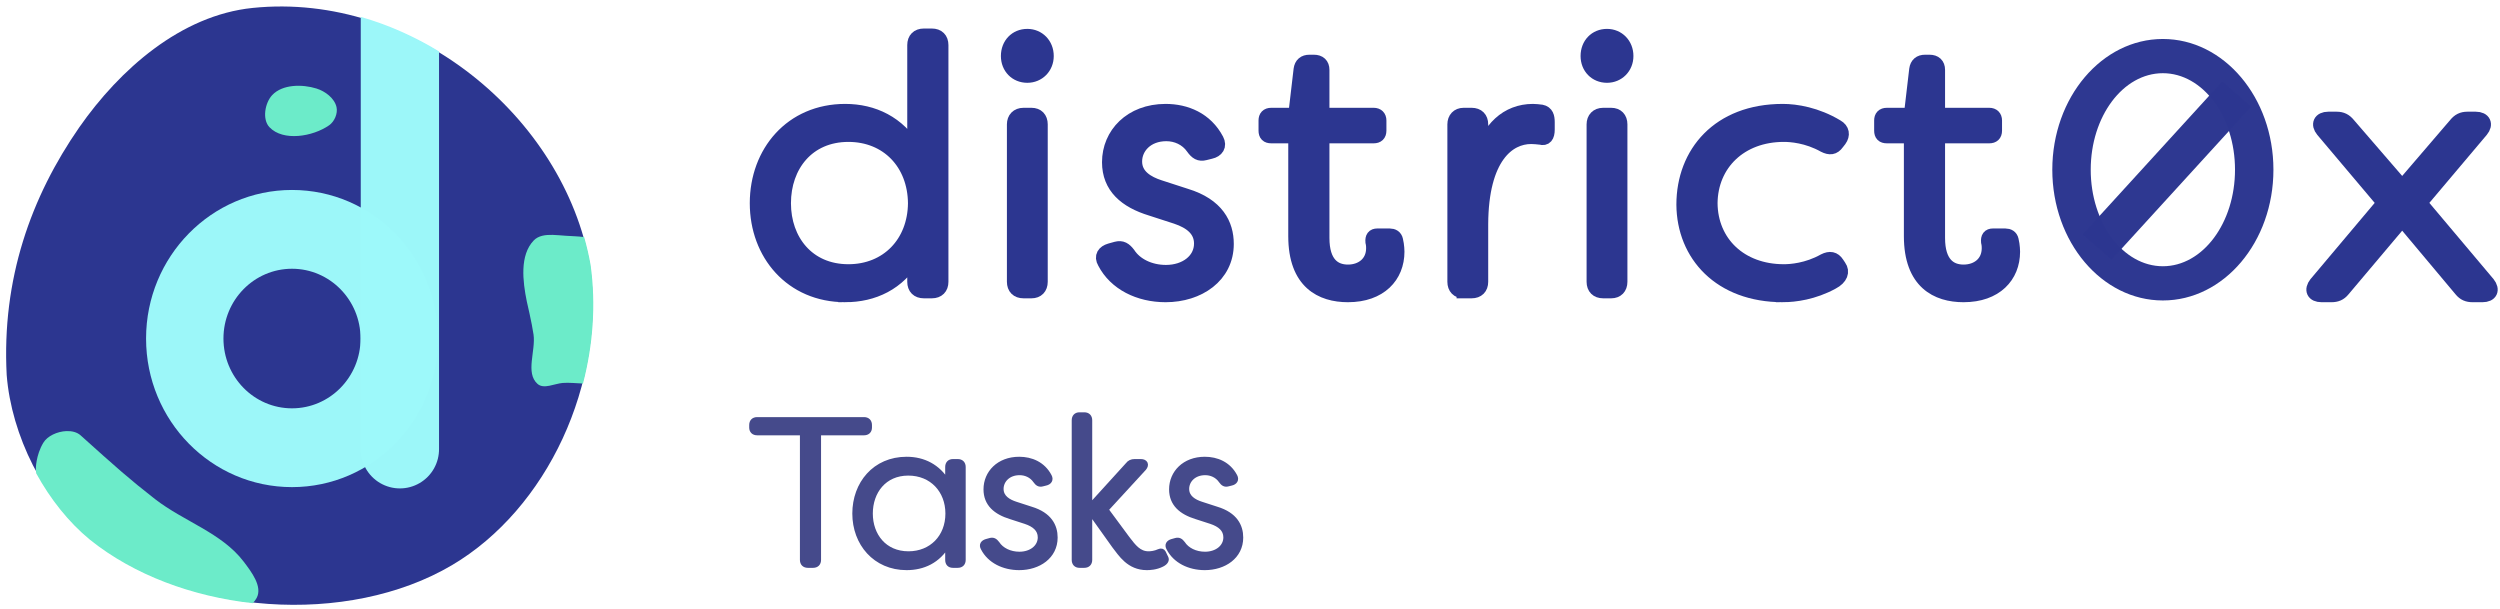
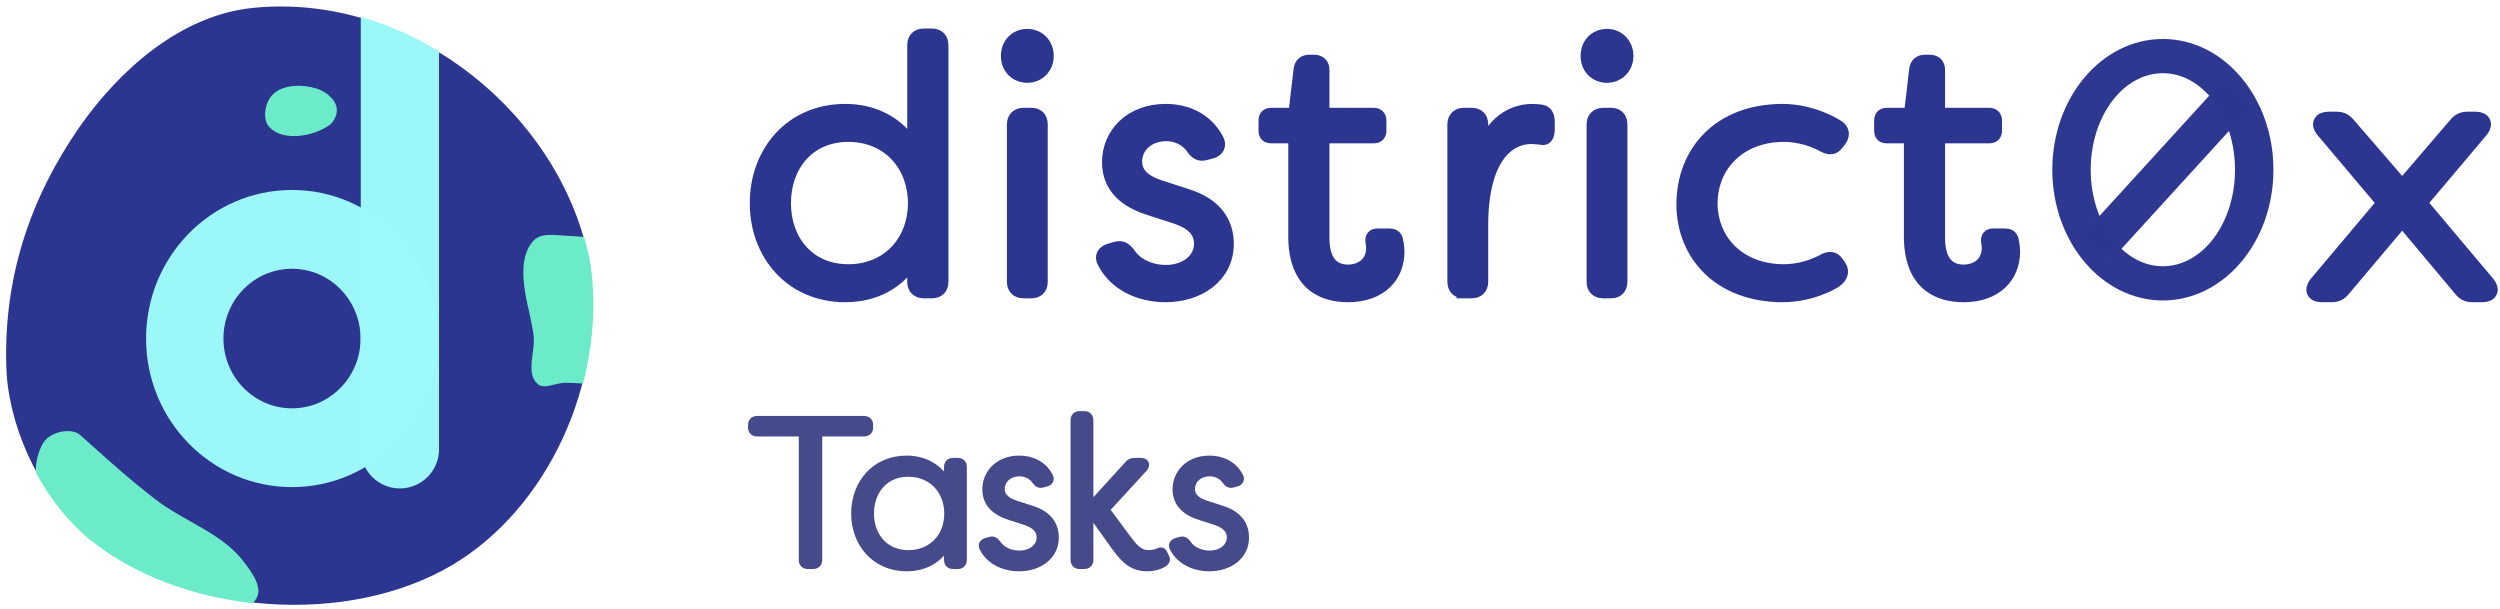
<svg xmlns="http://www.w3.org/2000/svg" width="304mm" height="74mm" viewBox="0 0 1077.165 262.205" id="svg2" version="1.1">
  <defs id="defs4" />
  <g id="layer4" style="display:inline" transform="translate(0,-177.1654)">
    <g id="g4218" transform="matrix(1.124075,0,0,1.124075,-32.44397,73.69963)">
      <g id="g4253">
        <g id="g4294">
+           <g id="flowRoot4202" style="font-style:normal;font-variant:normal;font-weight:normal;font-stretch:normal;font-size:20px;line-height:125%;font-family:'Filson Soft';-inkscape-font-specification:'Filson Soft';letter-spacing:0px;word-spacing:0px;display:inline;fill:#454a8b;fill-opacity:1;stroke:none;stroke-width:1px;stroke-linecap:butt;stroke-linejoin:miter;stroke-opacity:1" transform="translate(6.995332,-4.285821)">
+             <path id="path4284" style="font-size:80px;letter-spacing:-2.4px;fill:#454a8b;fill-opacity:1;stroke:#454a8b;stroke-width:2.669;stroke-miterlimit:4;stroke-dasharray:none;stroke-opacity:1" d="m 353.052,257.099 -40.96,0 c -1.36,0 -2.16,0.8 -2.16,2.16 l 0,0.96 c 0,1.28 0.8,2.08 2.16,2.08 l 17.28,0 0,48.64 c 0,1.36 0.8,2.16 2.16,2.16 l 2,0 c 1.36,0 2.16,-0.8 2.16,-2.16 l 0,-48.64 17.36,0 c 1.36,0 2.16,-0.8 2.16,-2.08 l 0,-0.96 c 0,-1.36 -0.8,-2.16 -2.16,-2.16 z" />
+             <path id="path4286" style="font-size:80px;letter-spacing:-2.4px;fill:#454a8b;fill-opacity:1;stroke:#454a8b;stroke-width:2.669;stroke-miterlimit:4;stroke-dasharray:none;stroke-opacity:1" d="m 369.376,313.979 c 6.4,0 12.08,-2.64 15.68,-8.72 l 0,5.68 c 0,1.36 0.72,2.16 2.08,2.16 l 1.84,0 c 1.36,0 2.16,-0.8 2.16,-2.16 l 0,-35.6 c 0,-1.36 -0.8,-2.16 -2.16,-2.16 l -1.84,0 c -1.36,0 -2.08,0.88 -2.08,2.16 l 0,5.76 c -3.6,-6 -9.2,-8.8 -15.68,-8.8 -12.24,0 -19.92,9.44 -19.92,20.88 0,11.44 7.84,20.8 19.92,20.8 z m 0.72,-5.44 c -9.2,0 -14.56,-6.96 -14.56,-15.36 0,-8.4 5.28,-15.44 14.48,-15.44 9.04,0 15.12,6.64 15.12,15.44 0,8.96 -6.24,15.36 -15.04,15.36 z" />
+             <path id="path4288" style="font-size:80px;letter-spacing:-2.4px;fill:#454a8b;fill-opacity:1;stroke:#454a8b;stroke-width:2.669;stroke-miterlimit:4;stroke-dasharray:none;stroke-opacity:1" d="m 412.539,313.979 c 7.44,0 13.84,-4.32 13.84,-11.6 0,-4.4 -2.16,-8.8 -9.28,-10.96 l -5.92,-1.92 c -2.72,-0.88 -5.52,-2.48 -5.52,-5.76 0,-3.2 2.64,-6.16 7.04,-6.16 2.24,0 4.56,0.96 6,3.04 0.8,1.12 1.52,1.6 2.72,1.28 l 1.28,-0.32 c 1.44,-0.32 2.16,-1.36 1.44,-2.72 -2.48,-4.72 -7.04,-6.56 -11.6,-6.56 -7.84,0 -12.8,5.28 -12.8,11.6 0,5.6 3.76,8.8 9.52,10.56 l 5.68,1.84 c 3.36,1.12 5.6,2.96 5.6,6 0,3.76 -3.44,6.4 -7.92,6.4 -3.68,0 -6.88,-1.6 -8.48,-4.08 -0.8,-1.04 -1.52,-1.52 -2.72,-1.2 l -1.44,0.4 c -1.36,0.4 -2.08,1.36 -1.28,2.72 2.48,4.8 7.84,7.44 13.84,7.44 z" />
+             <path id="path4290" style="font-size:80px;letter-spacing:-2.4px;fill:#454a8b;fill-opacity:1;stroke:#454a8b;stroke-width:2.669;stroke-miterlimit:4;stroke-dasharray:none;stroke-opacity:1" d="m 461.474,313.979 c 0.96,0 3.52,-0.08 5.84,-1.28 1.6,-0.8 1.92,-1.84 1.52,-2.56 l -0.96,-2 c -0.4,-0.72 -0.96,-0.8 -1.76,-0.48 -1.52,0.72 -3.12,0.88 -4,0.88 -3.68,0 -5.68,-2.72 -8.08,-5.84 l -8.16,-11.04 14.56,-15.84 c 1.12,-1.36 0.56,-2.64 -1.28,-2.64 l -2.4,0 c -1.12,0 -2,0.4 -2.64,1.28 l -14.48,15.92 0,-32.96 c 0,-1.36 -0.8,-2.16 -2.16,-2.16 l -1.84,0 c -1.28,0 -2.08,0.8 -2.08,2.16 l 0,53.52 c 0,1.36 0.8,2.16 2.08,2.16 l 1.84,0 c 1.36,0 2.16,-0.8 2.16,-2.16 l 0,-18.4 9.36,13.12 c 2.4,3.04 5.52,8.32 12.48,8.32 z" />
+             <path id="path4292" style="font-size:80px;letter-spacing:-2.4px;fill:#454a8b;fill-opacity:1;stroke:#454a8b;stroke-width:2.669;stroke-miterlimit:4;stroke-dasharray:none;stroke-opacity:1" d="m 485.455,313.979 c 7.44,0 13.84,-4.32 13.84,-11.6 0,-4.4 -2.16,-8.8 -9.28,-10.96 l -5.92,-1.92 c -2.72,-0.88 -5.52,-2.48 -5.52,-5.76 0,-3.2 2.64,-6.16 7.04,-6.16 2.24,0 4.56,0.96 6,3.04 0.8,1.12 1.52,1.6 2.72,1.28 l 1.28,-0.32 c 1.44,-0.32 2.16,-1.36 1.44,-2.72 -2.48,-4.72 -7.04,-6.56 -11.6,-6.56 -7.84,0 -12.8,5.28 -12.8,11.6 0,5.6 3.76,8.8 9.52,10.56 l 5.68,1.84 c 3.36,1.12 5.6,2.96 5.6,6 0,3.76 -3.44,6.4 -7.92,6.4 -3.68,0 -6.88,-1.6 -8.48,-4.08 -0.8,-1.04 -1.52,-1.52 -2.72,-1.2 l -1.44,0.4 c -1.36,0.4 -2.08,1.36 -1.28,2.72 2.48,4.8 7.84,7.44 13.84,7.44 z" />
+           </g>
          <g id="g4179" style="display:inline">
            <g transform="matrix(0.9865096,0,0,0.9865096,32.62472,-18.30502)" style="font-style:normal;font-variant:normal;font-weight:normal;font-stretch:normal;font-size:137.5px;line-height:125%;font-family:'Filson Soft';-inkscape-font-specification:'Filson Soft';letter-spacing:20.709px;word-spacing:0px;display:inline;fill:#2c3690;fill-opacity:1;stroke:none;stroke-width:1px;stroke-linecap:butt;stroke-linejoin:miter;stroke-opacity:1" id="flowRoot4153">
              <path d="m 324.593,226.577 c 10.863,0 20.762,-4.537 26.812,-14.988 l 0,9.762 c 0,2.337 1.375,3.712 3.712,3.712 l 3.163,0 c 2.337,0 3.712,-1.375 3.712,-3.712 l 0,-91.987 c 0,-2.337 -1.375,-3.712 -3.712,-3.712 l -3.163,0 c -2.337,0 -3.712,1.375 -3.712,3.712 l 0,40.562 c -6.05,-10.312 -15.95,-14.988 -26.812,-14.988 -20.9,0 -34.375,16.087 -34.375,35.887 0,19.663 13.475,35.75 34.375,35.75 z m 1.238,-9.35 c -15.812,0 -25.025,-11.963 -25.025,-26.4 0,-14.575 9.213,-26.537 25.025,-26.537 15.125,0 25.712,11 25.85,26.537 -0.138,15.4 -10.725,26.4 -25.85,26.4 z" style="font-size:137.5px;letter-spacing:7.096px;fill:#2c3690;fill-opacity:1;stroke:#2c3690;stroke-width:5.411;stroke-miterlimit:4;stroke-dasharray:none;stroke-opacity:1" id="path4170" />
              <path d="m 395.351,141.327 c 4.262,0 7.562,-3.3 7.562,-7.7 0,-4.537 -3.3,-7.838 -7.562,-7.838 -4.4,0 -7.562,3.3 -7.562,7.838 0,4.4 3.163,7.7 7.562,7.7 z m -1.512,83.737 3.163,0 c 2.2,0 3.575,-1.375 3.575,-3.712 l 0,-61.187 c 0,-2.337 -1.375,-3.712 -3.575,-3.712 l -3.163,0 c -2.337,0 -3.712,1.512 -3.712,3.712 l 0,61.187 c 0,2.337 1.375,3.712 3.712,3.712 z" style="font-size:137.5px;letter-spacing:7.096px;fill:#2c3690;fill-opacity:1;stroke:#2c3690;stroke-width:5.411;stroke-miterlimit:4;stroke-dasharray:none;stroke-opacity:1" id="path4172" />
              <path d="m 449.079,226.577 c 12.787,0 23.788,-7.425 23.788,-19.938 0,-7.562 -3.712,-15.125 -15.95,-18.837 l -10.175,-3.3 c -4.675,-1.512 -9.488,-4.263 -9.488,-9.9 0,-5.5 4.537,-10.587 12.1,-10.587 3.85,0 7.838,1.65 10.312,5.225 1.375,1.925 2.612,2.75 4.675,2.2 l 2.2,-0.55 c 2.475,-0.55 3.712,-2.337 2.475,-4.675 -4.263,-8.113 -12.1,-11.275 -19.938,-11.275 -13.475,0 -22,9.075 -22,19.937 0,9.625 6.463,15.125 16.363,18.15 l 9.762,3.163 c 5.775,1.925 9.625,5.088 9.625,10.312 0,6.463 -5.912,11 -13.613,11 -6.325,0 -11.825,-2.75 -14.575,-7.013 -1.375,-1.788 -2.612,-2.612 -4.675,-2.062 l -2.475,0.688 c -2.337,0.688 -3.575,2.337 -2.2,4.675 4.263,8.25 13.475,12.787 23.788,12.787 z" style="font-size:137.5px;letter-spacing:7.096px;fill:#2c3690;fill-opacity:1;stroke:#2c3690;stroke-width:5.411;stroke-miterlimit:4;stroke-dasharray:none;stroke-opacity:1" id="path4174" />
              <path d="m 519.931,226.577 c 12.512,0 19.25,-7.425 19.25,-16.913 0,0 0,-2.337 -0.55,-4.537 -0.275,-1.238 -1.238,-1.788 -2.475,-1.788 l -4.812,0 c -1.512,0 -2.062,0.825 -1.925,2.475 0.275,1.1 0.275,2.062 0.275,2.475 0,5.775 -4.4,9.075 -9.762,9.075 -5.225,0 -9.9,-3.025 -9.9,-13.062 l 0,-39.462 19.938,0 c 1.375,0 2.2,-0.688 2.2,-2.2 l 0,-3.987 c 0,-1.375 -0.825,-2.2 -2.2,-2.2 l -19.938,0 0,-17.462 c 0,-2.062 -1.238,-3.163 -3.3,-3.163 l -1.788,0 c -1.925,0 -3.163,0.963 -3.438,3.025 l -2.062,17.6 -9.35,0 c -1.512,0 -2.2,0.825 -2.2,2.2 l 0,3.987 c 0,1.512 0.688,2.2 2.2,2.2 l 9.35,0 0,38.775 c 0,18.012 10.175,22.962 20.488,22.962 z" style="font-size:137.5px;letter-spacing:7.096px;fill:#2c3690;fill-opacity:1;stroke:#2c3690;stroke-width:5.411;stroke-miterlimit:4;stroke-dasharray:none;stroke-opacity:1" id="path4176" />
              <path d="m 564.845,225.064 3.163,0 c 2.337,0 3.712,-1.375 3.712,-3.712 l 0,-22.413 c 0.138,-26.125 10.588,-33.825 19.387,-33.825 1.1,0 2.475,0.138 3.712,0.275 1.788,0.55 2.75,-0.55 2.75,-3.163 l 0,-2.888 c 0,-2.062 -0.412,-3.712 -2.475,-4.125 -0.963,-0.138 -2.475,-0.275 -3.3,-0.275 -10.037,0 -17.462,7.013 -20.075,18.15 l 0,-12.925 c 0,-2.337 -1.375,-3.712 -3.712,-3.712 l -3.163,0 c -2.2,0 -3.575,1.512 -3.575,3.712 l 0,61.187 c 0,2.337 1.375,3.712 3.575,3.712 z" style="font-size:137.5px;letter-spacing:7.096px;fill:#2c3690;fill-opacity:1;stroke:#2c3690;stroke-width:5.411;stroke-miterlimit:4;stroke-dasharray:none;stroke-opacity:1" id="path4178" />
              <path d="m 620.585,141.327 c 4.263,0 7.562,-3.3 7.562,-7.7 0,-4.537 -3.3,-7.838 -7.562,-7.838 -4.4,0 -7.562,3.3 -7.562,7.838 0,4.4 3.163,7.7 7.562,7.7 z m -1.512,83.737 3.163,0 c 2.2,0 3.575,-1.375 3.575,-3.712 l 0,-61.187 c 0,-2.337 -1.375,-3.712 -3.575,-3.712 l -3.163,0 c -2.337,0 -3.712,1.512 -3.712,3.712 l 0,61.187 c 0,2.337 1.375,3.712 3.712,3.712 z" style="font-size:137.5px;letter-spacing:7.096px;fill:#2c3690;fill-opacity:1;stroke:#2c3690;stroke-width:5.411;stroke-miterlimit:4;stroke-dasharray:none;stroke-opacity:1" id="path4180" />
              <path d="m 688.887,226.577 c 4.675,0 11.962,-0.963 19.25,-4.95 3.438,-1.788 4.125,-4.263 2.75,-6.188 l -0.825,-1.238 c -1.238,-1.925 -2.888,-2.2 -5.088,-1.1 -6.6,3.712 -13.062,4.125 -15.675,4.125 -16.913,0 -28.325,-11.137 -28.462,-26.4 0.138,-15.262 11.55,-26.537 28.462,-26.537 2.612,0 9.075,0.412 15.675,4.125 2.2,1.1 3.712,0.963 5.088,-0.963 l 0.963,-1.238 c 1.375,-1.925 1.1,-3.987 -1.1,-5.225 -7.975,-4.812 -15.95,-6.05 -21.037,-6.05 -24.887,0 -38.638,16.363 -38.638,36.437 0.138,19.525 14.3,35.2 38.638,35.2 z" style="font-size:137.5px;letter-spacing:7.096px;fill:#2c3690;fill-opacity:1;stroke:#2c3690;stroke-width:5.411;stroke-miterlimit:4;stroke-dasharray:none;stroke-opacity:1" id="path4182" />
              <path d="m 759.13,226.577 c 12.512,0 19.25,-7.425 19.25,-16.913 0,0 0,-2.337 -0.55,-4.537 -0.275,-1.238 -1.238,-1.788 -2.475,-1.788 l -4.812,0 c -1.512,0 -2.062,0.825 -1.925,2.475 0.275,1.1 0.275,2.062 0.275,2.475 0,5.775 -4.4,9.075 -9.762,9.075 -5.225,0 -9.9,-3.025 -9.9,-13.062 l 0,-39.462 19.937,0 c 1.375,0 2.2,-0.688 2.2,-2.2 l 0,-3.987 c 0,-1.375 -0.825,-2.2 -2.2,-2.2 l -19.937,0 0,-17.462 c 0,-2.062 -1.238,-3.163 -3.3,-3.163 l -1.788,0 c -1.925,0 -3.163,0.963 -3.438,3.025 l -2.062,17.6 -9.35,0 c -1.512,0 -2.2,0.825 -2.2,2.2 l 0,3.987 c 0,1.512 0.688,2.2 2.2,2.2 l 9.35,0 0,38.775 c 0,18.012 10.175,22.962 20.488,22.962 z" style="font-size:137.5px;letter-spacing:7.096px;fill:#2c3690;fill-opacity:1;stroke:#2c3690;stroke-width:5.411;stroke-miterlimit:4;stroke-dasharray:none;stroke-opacity:1" id="path4184" />
            </g>
            <g transform="matrix(0.9865096,0,0,0.9865096,632.6247,-16.81292)" style="font-style:normal;font-variant:normal;font-weight:normal;font-stretch:normal;font-size:137.5px;line-height:125%;font-family:'Filson Soft';-inkscape-font-specification:'Filson Soft';letter-spacing:20.709px;word-spacing:0px;display:inline;fill:#2c3690;fill-opacity:1;stroke:#2c3690;stroke-width:5.411;stroke-linecap:butt;stroke-linejoin:miter;stroke-miterlimit:4;stroke-dasharray:none;stroke-opacity:1" id="flowRoot4161">
              <path d="m 290.007,225.064 3.85,0 c 1.925,0 3.3,-0.55 4.537,-2.062 l 22.962,-27.225 22.825,27.225 c 1.237,1.512 2.612,2.062 4.537,2.062 l 3.85,0 c 3.163,0 4.125,-2.062 2.2,-4.537 l -26.4,-31.35 23.787,-28.187 c 1.925,-2.337 0.963,-4.537 -2.2,-4.537 l -3.3,0 c -1.925,0 -3.3,0.688 -4.537,2.2 l -20.762,24.2 -20.9,-24.2 c -1.238,-1.512 -2.612,-2.2 -4.537,-2.2 l -3.3,0 c -3.163,0 -4.125,2.2 -2.2,4.537 l 23.788,28.187 -26.4,31.35 c -1.925,2.475 -0.963,4.537 2.2,4.537 z" style="font-size:137.5px;letter-spacing:7.096px;fill:#2c3690;fill-opacity:1;stroke:#2c3690;stroke-width:5.411;stroke-miterlimit:4;stroke-dasharray:none;stroke-opacity:1" id="path4251" />
            </g>
            <g id="g4198" transform="translate(-1.270886,0.5533103)">
              <path transform="translate(0,-1.0681151e-4)" id="path4189" d="m 859.176,106.434 a 42.378,50.115 0 0 0 -42.379,50.113 42.378,50.115 0 0 0 42.379,50.115 42.378,50.115 0 0 0 42.379,-50.115 42.378,50.115 0 0 0 -42.379,-50.113 z m 0,13.117 a 27.652,36.996 0 0 1 27.652,36.996 27.652,36.996 0 0 1 -27.652,36.998 27.652,36.996 0 0 1 -27.652,-36.998 27.652,36.996 0 0 1 27.652,-36.996 z" style="opacity:0.99;fill:#2c3690;fill-opacity:1;stroke:none;stroke-width:1;stroke-linecap:round;stroke-linejoin:round;stroke-miterlimit:4;stroke-dasharray:none;stroke-opacity:1" />
              <rect transform="matrix(0.7540072,0.6568661,-0.6741329,0.7386101,0,0)" y="-486.96" x="734.321" height="79.494" width="14.723" id="rect4194" style="opacity:0.99;fill:#2c3690;fill-opacity:1;stroke:none;stroke-width:1;stroke-linecap:round;stroke-linejoin:round;stroke-miterlimit:4;stroke-dasharray:none;stroke-opacity:1" />
            </g>
          </g>
-           <g id="flowRoot4202" style="font-style:normal;font-variant:normal;font-weight:normal;font-stretch:normal;font-size:20px;line-height:125%;font-family:'Filson Soft';-inkscape-font-specification:'Filson Soft';letter-spacing:0px;word-spacing:0px;display:inline;fill:#454a8b;fill-opacity:1;stroke:none;stroke-width:1px;stroke-linecap:butt;stroke-linejoin:miter;stroke-opacity:1" transform="translate(6.995332,-4.285821)">
-             <path id="path4284" style="font-size:80px;letter-spacing:-2.4px;fill:#454a8b;fill-opacity:1;stroke:#454a8b;stroke-width:1.779;stroke-miterlimit:4;stroke-dasharray:none;stroke-opacity:1" d="m 353.052,257.099 -40.96,0 c -1.36,0 -2.16,0.8 -2.16,2.16 l 0,0.96 c 0,1.28 0.8,2.08 2.16,2.08 l 17.28,0 0,48.64 c 0,1.36 0.8,2.16 2.16,2.16 l 2,0 c 1.36,0 2.16,-0.8 2.16,-2.16 l 0,-48.64 17.36,0 c 1.36,0 2.16,-0.8 2.16,-2.08 l 0,-0.96 c 0,-1.36 -0.8,-2.16 -2.16,-2.16 z" />
-             <path id="path4286" style="font-size:80px;letter-spacing:-2.4px;fill:#454a8b;fill-opacity:1;stroke:#454a8b;stroke-width:1.779;stroke-miterlimit:4;stroke-dasharray:none;stroke-opacity:1" d="m 369.376,313.979 c 6.4,0 12.08,-2.64 15.68,-8.72 l 0,5.68 c 0,1.36 0.72,2.16 2.08,2.16 l 1.84,0 c 1.36,0 2.16,-0.8 2.16,-2.16 l 0,-35.6 c 0,-1.36 -0.8,-2.16 -2.16,-2.16 l -1.84,0 c -1.36,0 -2.08,0.88 -2.08,2.16 l 0,5.76 c -3.6,-6 -9.2,-8.8 -15.68,-8.8 -12.24,0 -19.92,9.44 -19.92,20.88 0,11.44 7.84,20.8 19.92,20.8 z m 0.72,-5.44 c -9.2,0 -14.56,-6.96 -14.56,-15.36 0,-8.4 5.28,-15.44 14.48,-15.44 9.04,0 15.12,6.64 15.12,15.44 0,8.96 -6.24,15.36 -15.04,15.36 z" />
-             <path id="path4288" style="font-size:80px;letter-spacing:-2.4px;fill:#454a8b;fill-opacity:1;stroke:#454a8b;stroke-width:1.779;stroke-miterlimit:4;stroke-dasharray:none;stroke-opacity:1" d="m 412.539,313.979 c 7.44,0 13.84,-4.32 13.84,-11.6 0,-4.4 -2.16,-8.8 -9.28,-10.96 l -5.92,-1.92 c -2.72,-0.88 -5.52,-2.48 -5.52,-5.76 0,-3.2 2.64,-6.16 7.04,-6.16 2.24,0 4.56,0.96 6,3.04 0.8,1.12 1.52,1.6 2.72,1.28 l 1.28,-0.32 c 1.44,-0.32 2.16,-1.36 1.44,-2.72 -2.48,-4.72 -7.04,-6.56 -11.6,-6.56 -7.84,0 -12.8,5.28 -12.8,11.6 0,5.6 3.76,8.8 9.52,10.56 l 5.68,1.84 c 3.36,1.12 5.6,2.96 5.6,6 0,3.76 -3.44,6.4 -7.92,6.4 -3.68,0 -6.88,-1.6 -8.48,-4.08 -0.8,-1.04 -1.52,-1.52 -2.72,-1.2 l -1.44,0.4 c -1.36,0.4 -2.08,1.36 -1.28,2.72 2.48,4.8 7.84,7.44 13.84,7.44 z" />
-             <path id="path4290" style="font-size:80px;letter-spacing:-2.4px;fill:#454a8b;fill-opacity:1;stroke:#454a8b;stroke-width:1.779;stroke-miterlimit:4;stroke-dasharray:none;stroke-opacity:1" d="m 461.474,313.979 c 0.96,0 3.52,-0.08 5.84,-1.28 1.6,-0.8 1.92,-1.84 1.52,-2.56 l -0.96,-2 c -0.4,-0.72 -0.96,-0.8 -1.76,-0.48 -1.52,0.72 -3.12,0.88 -4,0.88 -3.68,0 -5.68,-2.72 -8.08,-5.84 l -8.16,-11.04 14.56,-15.84 c 1.12,-1.36 0.56,-2.64 -1.28,-2.64 l -2.4,0 c -1.12,0 -2,0.4 -2.64,1.28 l -14.48,15.92 0,-32.96 c 0,-1.36 -0.8,-2.16 -2.16,-2.16 l -1.84,0 c -1.28,0 -2.08,0.8 -2.08,2.16 l 0,53.52 c 0,1.36 0.8,2.16 2.08,2.16 l 1.84,0 c 1.36,0 2.16,-0.8 2.16,-2.16 l 0,-18.4 9.36,13.12 c 2.4,3.04 5.52,8.32 12.48,8.32 z" />
-             <path id="path4292" style="font-size:80px;letter-spacing:-2.4px;fill:#454a8b;fill-opacity:1;stroke:#454a8b;stroke-width:1.779;stroke-miterlimit:4;stroke-dasharray:none;stroke-opacity:1" d="m 483.676,313.979 c 7.44,0 13.84,-4.32 13.84,-11.6 0,-4.4 -2.16,-8.8 -9.28,-10.96 l -5.92,-1.92 c -2.72,-0.88 -5.52,-2.48 -5.52,-5.76 0,-3.2 2.64,-6.16 7.04,-6.16 2.24,0 4.56,0.96 6,3.04 0.8,1.12 1.52,1.6 2.72,1.28 l 1.28,-0.32 c 1.44,-0.32 2.16,-1.36 1.44,-2.72 -2.48,-4.72 -7.04,-6.56 -11.6,-6.56 -7.84,0 -12.8,5.28 -12.8,11.6 0,5.6 3.76,8.8 9.52,10.56 l 5.68,1.84 c 3.36,1.12 5.6,2.96 5.6,6 0,3.76 -3.44,6.4 -7.92,6.4 -3.68,0 -6.88,-1.6 -8.48,-4.08 -0.8,-1.04 -1.52,-1.52 -2.72,-1.2 l -1.44,0.4 c -1.36,0.4 -2.08,1.36 -1.28,2.72 2.48,4.8 7.84,7.44 13.84,7.44 z" />
-           </g>
          <g id="g4228">
            <g id="g4220">
              <g id="g4237">
                <path style="display:inline;fill:#2c3690;fill-opacity:1;fill-rule:evenodd;stroke:none;stroke-width:1px;stroke-linecap:butt;stroke-linejoin:miter;stroke-opacity:1" d="M 59.286,140.799 C 74.732,118.703 98.131,97.908 125.714,95.084 187.166,88.793 245.064,137.083 255,193.656 c 6.223,45.455 -16.541,93.528 -52.857,115 -39.864,23.57 -101.92,19.421 -138.571,-10 C 45.71,283.984 33.222,258.844 31.429,235.799 29.487,199.051 40.706,167.548 59.286,140.799 Z" id="path4148" />
                <path style="display:inline;fill:#9cf7f9;fill-opacity:1;fill-rule:evenodd;stroke:none;stroke-width:1px;stroke-linecap:butt;stroke-linejoin:miter;stroke-opacity:1" d="m 167.143,98.528 0,165.484 a 15.002,15.002 0 1 0 30,0 l 0,-152.26 c -9.351,-5.699 -19.441,-10.204 -30,-13.225 z" id="path4212" />
                <path style="display:inline;fill:#6cebc9;fill-opacity:1;fill-rule:evenodd;stroke:none;stroke-width:1px;stroke-linecap:butt;stroke-linejoin:miter;stroke-opacity:1" d="m 132.143,140.799 c -2.833,-2.995 -1.756,-9.321 1.071,-12.321 3.92,-4.16 11.506,-4.197 16.964,-2.5 3.338,1.038 6.929,3.728 7.679,7.143 0.538,2.451 -0.795,5.534 -2.857,6.964 -6.264,4.344 -17.619,6.252 -22.857,0.714 z" id="path4155" />
                <path style="display:inline;fill:#6cebc9;fill-opacity:1;fill-rule:evenodd;stroke:none;stroke-width:1px;stroke-linecap:butt;stroke-linejoin:miter;stroke-opacity:1" d="m 240.723,182.078 c -2.774,-0.067 -5.477,0.277 -7.256,2.113 -5.46,5.638 -4.246,15.702 -2.68,23.393 0,0 1.979,8.416 2.584,12.689 0.887,6.264 -3.205,14.715 1.523,18.918 2.404,2.137 6.438,-0.083 9.643,-0.357 2.412,-0.207 5.163,0.14 7.789,0.225 3.829,-14.699 5.008,-30.195 2.926,-45.402 -0.636,-3.619 -1.47,-7.203 -2.486,-10.742 -2.408,-0.305 -4.915,-0.361 -7.156,-0.508 -1.531,-0.1 -3.222,-0.288 -4.887,-0.328 z" id="path4203" />
                <path style="display:inline;fill:#6cebc9;fill-opacity:1;fill-rule:evenodd;stroke:none;stroke-width:1px;stroke-linecap:butt;stroke-linejoin:miter;stroke-opacity:1" d="m 54.298,257.288 c -3.497,0.141 -7.276,1.875 -8.836,4.479 -2.906,4.85 -2.857,10 -2.857,10 0,0 0.096,1.167 0.135,1.717 5.406,9.858 12.432,18.733 20.58,25.426 16.944,13.601 39.319,21.789 62.42,24.346 0.589,-0.587 1.099,-1.256 1.508,-2.025 2.316,-4.356 -2.012,-10.002 -5,-13.928 -8.382,-11.012 -23.005,-15.43 -33.928,-23.928 -9.896,-7.699 -14.992,-12.259 -28.572,-24.465 -1.354,-1.217 -3.351,-1.706 -5.449,-1.621 z" id="path4200" />
                <path style="opacity:0.99;fill:#9df9fa;fill-opacity:1;stroke:none;stroke-width:0.397;stroke-miterlimit:4;stroke-dasharray:none;stroke-opacity:1" d="m 140.791,164.859 a 55.939,56.952 0 0 0 -55.939,56.953 55.939,56.952 0 0 0 55.939,56.951 55.939,56.952 0 0 0 55.938,-56.951 55.939,56.952 0 0 0 -55.938,-56.953 z m 0,30.199 a 26.277,26.753 0 0 1 26.275,26.754 26.277,26.753 0 0 1 -26.275,26.752 26.277,26.753 0 0 1 -26.277,-26.752 26.277,26.753 0 0 1 26.277,-26.754 z" transform="translate(0,-1.0681151e-4)" id="path4160" />
              </g>
            </g>
          </g>
        </g>
      </g>
    </g>
  </g>
</svg>
